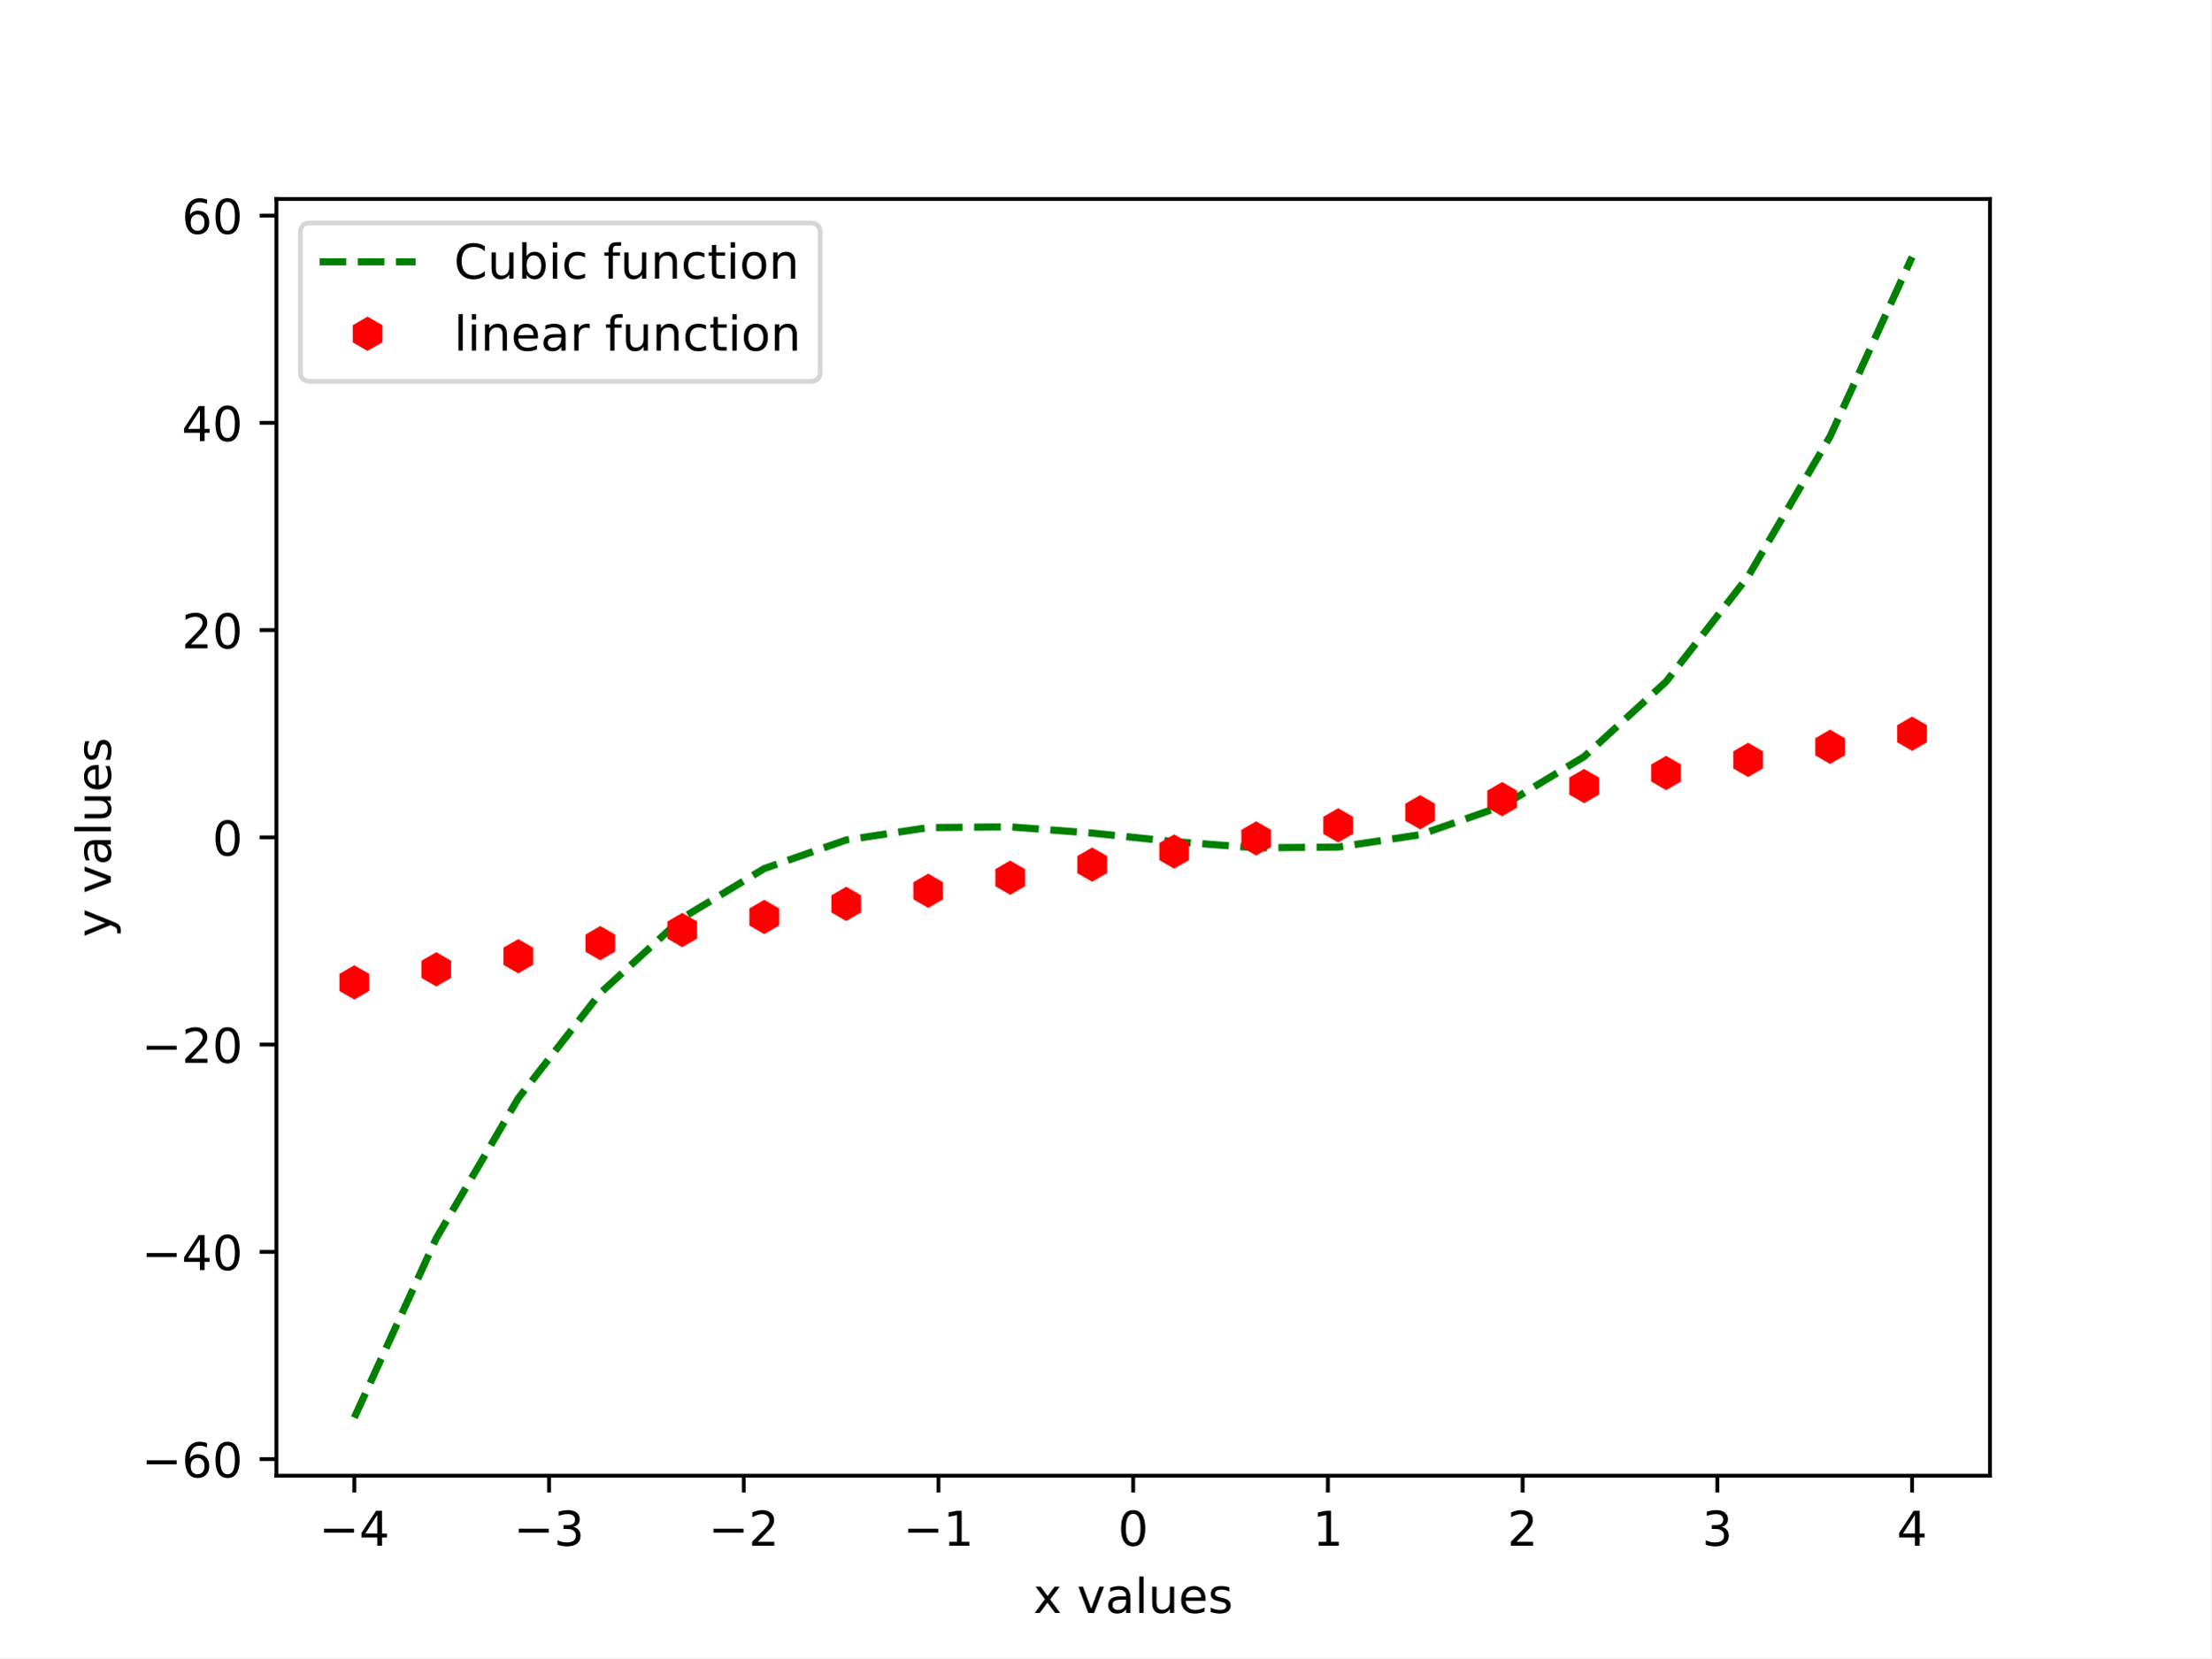
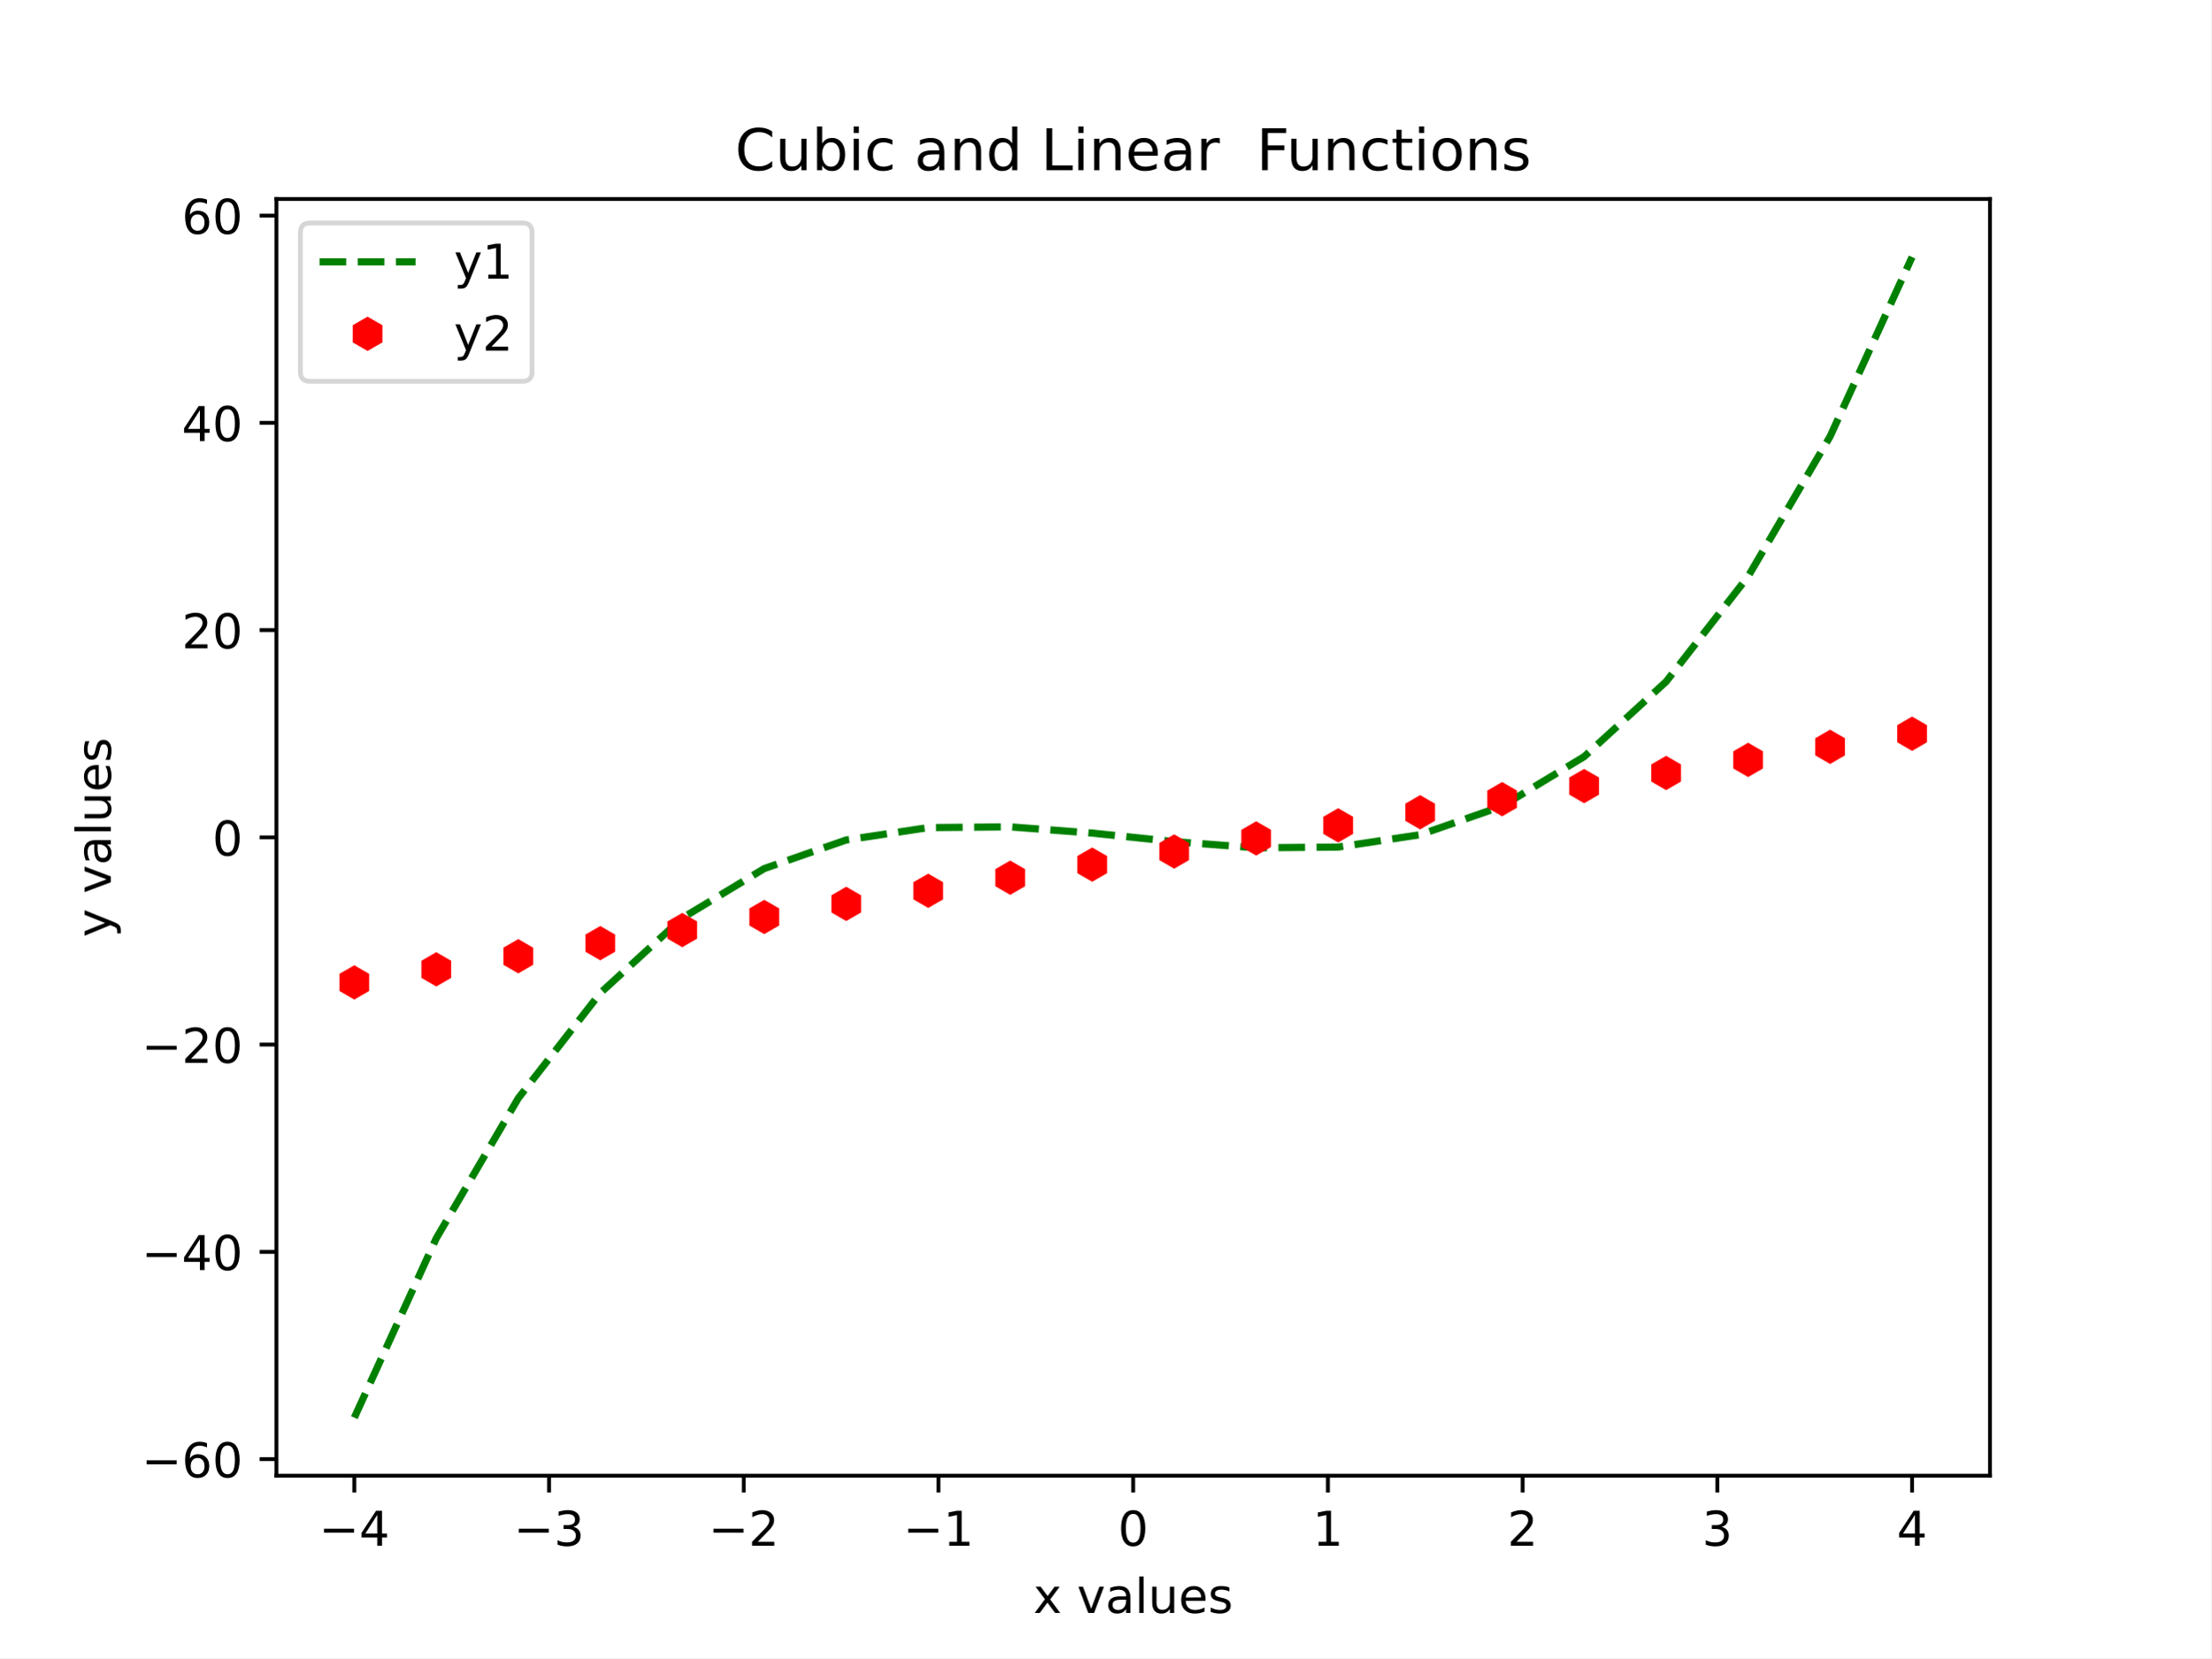
<svg xmlns="http://www.w3.org/2000/svg" xmlns:xlink="http://www.w3.org/1999/xlink" width="460.8pt" height="345.6pt" viewBox="0 0 460.8 345.6" version="1.1">
  <defs>
    <style type="text/css">*{stroke-linejoin: round; stroke-linecap: butt}</style>
  </defs>
  <g id="figure_1">
    <g id="patch_1">
      <path d="M 0 345.6  L 460.8 345.6  L 460.8 0  L 0 0  z " style="fill: #ffffff" />
    </g>
    <g id="axes_1">
      <g id="patch_2">
        <path d="M 57.6 307.584  L 414.72 307.584  L 414.72 41.472  L 57.6 41.472  z " style="fill: #ffffff" />
      </g>
      <g id="matplotlib.axis_1">
        <g id="xtick_1">
          <g id="line2d_1">
            <defs>
-               <path id="m05965ec9b8" d="M 0 0  L 0 3.5  " style="stroke: #000000; stroke-width: 0.8" />
+               <path id="mae7a1bd263" d="M 0 0  L 0 3.5  " style="stroke: #000000; stroke-width: 0.8" />
            </defs>
            <g>
-               <use xlink:href="#m05965ec9b8" x="73.833" y="307.584" style="stroke: #000000; stroke-width: 0.8" />
+               <use xlink:href="#mae7a1bd263" x="73.833" y="307.584" style="stroke: #000000; stroke-width: 0.8" />
            </g>
          </g>
          <g id="text_1">
            <g transform="translate(66.46163 322.1817) scale(0.1 -0.1)">
              <defs>
                <path id="DejaVuSans-c9c" d="M 678 2272  L 4684 2272  L 4684 1741  L 678 1741  L 678 2272  z " transform="scale(0.015625)" />
                <path id="DejaVuSans-17" d="M 2419 4116  L 825 1625  L 2419 1625  L 2419 4116  z M 2253 4666  L 3047 4666  L 3047 1625  L 3713 1625  L 3713 1100  L 3047 1100  L 3047 0  L 2419 0  L 2419 1100  L 313 1100  L 313 1709  L 2253 4666  z " transform="scale(0.015625)" />
              </defs>
              <use xlink:href="#DejaVuSans-c9c" />
              <use xlink:href="#DejaVuSans-17" transform="translate(83.79688 0)" />
            </g>
          </g>
        </g>
        <g id="xtick_2">
          <g id="line2d_2">
            <g>
-               <use xlink:href="#m05965ec9b8" x="114.415" y="307.584" style="stroke: #000000; stroke-width: 0.8" />
+               <use xlink:href="#mae7a1bd263" x="114.415" y="307.584" style="stroke: #000000; stroke-width: 0.8" />
            </g>
          </g>
          <g id="text_2">
            <g transform="translate(107.0435 322.1817) scale(0.1 -0.1)">
              <defs>
                <path id="DejaVuSans-16" d="M 2597 2516  Q 3050 2419 3304 2112  Q 3559 1806 3559 1356  Q 3559 666 3084 287  Q 2609 -91 1734 -91  Q 1441 -91 1130 -33  Q 819 25 488 141  L 488 750  Q 750 597 1062 519  Q 1375 441 1716 441  Q 2309 441 2620 675  Q 2931 909 2931 1356  Q 2931 1769 2642 2001  Q 2353 2234 1838 2234  L 1294 2234  L 1294 2753  L 1863 2753  Q 2328 2753 2575 2939  Q 2822 3125 2822 3475  Q 2822 3834 2567 4026  Q 2313 4219 1838 4219  Q 1578 4219 1281 4162  Q 984 4106 628 3988  L 628 4550  Q 988 4650 1302 4700  Q 1616 4750 1894 4750  Q 2613 4750 3031 4423  Q 3450 4097 3450 3541  Q 3450 3153 3228 2886  Q 3006 2619 2597 2516  z " transform="scale(0.015625)" />
              </defs>
              <use xlink:href="#DejaVuSans-c9c" />
              <use xlink:href="#DejaVuSans-16" transform="translate(83.79688 0)" />
            </g>
          </g>
        </g>
        <g id="xtick_3">
          <g id="line2d_3">
            <g>
-               <use xlink:href="#m05965ec9b8" x="154.996" y="307.584" style="stroke: #000000; stroke-width: 0.8" />
+               <use xlink:href="#mae7a1bd263" x="154.996" y="307.584" style="stroke: #000000; stroke-width: 0.8" />
            </g>
          </g>
          <g id="text_3">
            <g transform="translate(147.6253 322.1817) scale(0.1 -0.1)">
              <defs>
                <path id="DejaVuSans-15" d="M 1228 531  L 3431 531  L 3431 0  L 469 0  L 469 531  Q 828 903 1448 1529  Q 2069 2156 2228 2338  Q 2531 2678 2651 2914  Q 2772 3150 2772 3378  Q 2772 3750 2511 3984  Q 2250 4219 1831 4219  Q 1534 4219 1204 4116  Q 875 4013 500 3803  L 500 4441  Q 881 4594 1212 4672  Q 1544 4750 1819 4750  Q 2544 4750 2975 4387  Q 3406 4025 3406 3419  Q 3406 3131 3298 2873  Q 3191 2616 2906 2266  Q 2828 2175 2409 1742  Q 1991 1309 1228 531  z " transform="scale(0.015625)" />
              </defs>
              <use xlink:href="#DejaVuSans-c9c" />
              <use xlink:href="#DejaVuSans-15" transform="translate(83.79688 0)" />
            </g>
          </g>
        </g>
        <g id="xtick_4">
          <g id="line2d_4">
            <g>
-               <use xlink:href="#m05965ec9b8" x="195.578" y="307.584" style="stroke: #000000; stroke-width: 0.8" />
+               <use xlink:href="#mae7a1bd263" x="195.578" y="307.584" style="stroke: #000000; stroke-width: 0.8" />
            </g>
          </g>
          <g id="text_4">
            <g transform="translate(188.2071 322.1817) scale(0.1 -0.1)">
              <defs>
                <path id="DejaVuSans-14" d="M 794 531  L 1825 531  L 1825 4091  L 703 3866  L 703 4441  L 1819 4666  L 2450 4666  L 2450 531  L 3481 531  L 3481 0  L 794 0  L 794 531  z " transform="scale(0.015625)" />
              </defs>
              <use xlink:href="#DejaVuSans-c9c" />
              <use xlink:href="#DejaVuSans-14" transform="translate(83.79688 0)" />
            </g>
          </g>
        </g>
        <g id="xtick_5">
          <g id="line2d_5">
            <g>
-               <use xlink:href="#m05965ec9b8" x="236.16" y="307.584" style="stroke: #000000; stroke-width: 0.8" />
+               <use xlink:href="#mae7a1bd263" x="236.16" y="307.584" style="stroke: #000000; stroke-width: 0.8" />
            </g>
          </g>
          <g id="text_5">
            <g transform="translate(232.9787 322.1817) scale(0.1 -0.1)">
              <defs>
                <path id="DejaVuSans-13" d="M 2034 4250  Q 1547 4250 1301 3770  Q 1056 3291 1056 2328  Q 1056 1369 1301 889  Q 1547 409 2034 409  Q 2525 409 2770 889  Q 3016 1369 3016 2328  Q 3016 3291 2770 3770  Q 2525 4250 2034 4250  z M 2034 4750  Q 2819 4750 3233 4129  Q 3647 3509 3647 2328  Q 3647 1150 3233 529  Q 2819 -91 2034 -91  Q 1250 -91 836 529  Q 422 1150 422 2328  Q 422 3509 836 4129  Q 1250 4750 2034 4750  z " transform="scale(0.015625)" />
              </defs>
              <use xlink:href="#DejaVuSans-13" />
            </g>
          </g>
        </g>
        <g id="xtick_6">
          <g id="line2d_6">
            <g>
-               <use xlink:href="#m05965ec9b8" x="276.742" y="307.584" style="stroke: #000000; stroke-width: 0.8" />
+               <use xlink:href="#mae7a1bd263" x="276.742" y="307.584" style="stroke: #000000; stroke-width: 0.8" />
            </g>
          </g>
          <g id="text_6">
            <g transform="translate(273.5606 322.1817) scale(0.1 -0.1)">
              <use xlink:href="#DejaVuSans-14" />
            </g>
          </g>
        </g>
        <g id="xtick_7">
          <g id="line2d_7">
            <g>
-               <use xlink:href="#m05965ec9b8" x="317.324" y="307.584" style="stroke: #000000; stroke-width: 0.8" />
+               <use xlink:href="#mae7a1bd263" x="317.324" y="307.584" style="stroke: #000000; stroke-width: 0.8" />
            </g>
          </g>
          <g id="text_7">
            <g transform="translate(314.1424 322.1817) scale(0.1 -0.1)">
              <use xlink:href="#DejaVuSans-15" />
            </g>
          </g>
        </g>
        <g id="xtick_8">
          <g id="line2d_8">
            <g>
-               <use xlink:href="#m05965ec9b8" x="357.905" y="307.584" style="stroke: #000000; stroke-width: 0.8" />
+               <use xlink:href="#mae7a1bd263" x="357.905" y="307.584" style="stroke: #000000; stroke-width: 0.8" />
            </g>
          </g>
          <g id="text_8">
            <g transform="translate(354.7242 322.1817) scale(0.1 -0.1)">
              <use xlink:href="#DejaVuSans-16" />
            </g>
          </g>
        </g>
        <g id="xtick_9">
          <g id="line2d_9">
            <g>
-               <use xlink:href="#m05965ec9b8" x="398.487" y="307.584" style="stroke: #000000; stroke-width: 0.8" />
+               <use xlink:href="#mae7a1bd263" x="398.487" y="307.584" style="stroke: #000000; stroke-width: 0.8" />
            </g>
          </g>
          <g id="text_9">
            <g transform="translate(395.306 322.1817) scale(0.1 -0.1)">
              <use xlink:href="#DejaVuSans-17" />
            </g>
          </g>
        </g>
        <g id="text_10">
          <g transform="translate(215.3491 336.1824) scale(0.1 -0.1)">
            <defs>
              <path id="DejaVuSans-5b" d="M 3513 3500  L 2247 1797  L 3578 0  L 2900 0  L 1881 1375  L 863 0  L 184 0  L 1544 1831  L 300 3500  L 978 3500  L 1906 2253  L 2834 3500  L 3513 3500  z " transform="scale(0.015625)" />
              <path id="DejaVuSans-3" transform="scale(0.015625)" />
              <path id="DejaVuSans-59" d="M 191 3500  L 800 3500  L 1894 563  L 2988 3500  L 3597 3500  L 2284 0  L 1503 0  L 191 3500  z " transform="scale(0.015625)" />
              <path id="DejaVuSans-44" d="M 2194 1759  Q 1497 1759 1228 1600  Q 959 1441 959 1056  Q 959 750 1161 570  Q 1363 391 1709 391  Q 2188 391 2477 730  Q 2766 1069 2766 1631  L 2766 1759  L 2194 1759  z M 3341 1997  L 3341 0  L 2766 0  L 2766 531  Q 2569 213 2275 61  Q 1981 -91 1556 -91  Q 1019 -91 701 211  Q 384 513 384 1019  Q 384 1609 779 1909  Q 1175 2209 1959 2209  L 2766 2209  L 2766 2266  Q 2766 2663 2505 2880  Q 2244 3097 1772 3097  Q 1472 3097 1187 3025  Q 903 2953 641 2809  L 641 3341  Q 956 3463 1253 3523  Q 1550 3584 1831 3584  Q 2591 3584 2966 3190  Q 3341 2797 3341 1997  z " transform="scale(0.015625)" />
              <path id="DejaVuSans-4f" d="M 603 4863  L 1178 4863  L 1178 0  L 603 0  L 603 4863  z " transform="scale(0.015625)" />
              <path id="DejaVuSans-58" d="M 544 1381  L 544 3500  L 1119 3500  L 1119 1403  Q 1119 906 1312 657  Q 1506 409 1894 409  Q 2359 409 2629 706  Q 2900 1003 2900 1516  L 2900 3500  L 3475 3500  L 3475 0  L 2900 0  L 2900 538  Q 2691 219 2414 64  Q 2138 -91 1772 -91  Q 1169 -91 856 284  Q 544 659 544 1381  z M 1991 3584  L 1991 3584  z " transform="scale(0.015625)" />
              <path id="DejaVuSans-48" d="M 3597 1894  L 3597 1613  L 953 1613  Q 991 1019 1311 708  Q 1631 397 2203 397  Q 2534 397 2845 478  Q 3156 559 3463 722  L 3463 178  Q 3153 47 2828 -22  Q 2503 -91 2169 -91  Q 1331 -91 842 396  Q 353 884 353 1716  Q 353 2575 817 3079  Q 1281 3584 2069 3584  Q 2775 3584 3186 3129  Q 3597 2675 3597 1894  z M 3022 2063  Q 3016 2534 2758 2815  Q 2500 3097 2075 3097  Q 1594 3097 1305 2825  Q 1016 2553 972 2059  L 3022 2063  z " transform="scale(0.015625)" />
              <path id="DejaVuSans-56" d="M 2834 3397  L 2834 2853  Q 2591 2978 2328 3040  Q 2066 3103 1784 3103  Q 1356 3103 1142 2972  Q 928 2841 928 2578  Q 928 2378 1081 2264  Q 1234 2150 1697 2047  L 1894 2003  Q 2506 1872 2764 1633  Q 3022 1394 3022 966  Q 3022 478 2636 193  Q 2250 -91 1575 -91  Q 1294 -91 989 -36  Q 684 19 347 128  L 347 722  Q 666 556 975 473  Q 1284 391 1588 391  Q 1994 391 2212 530  Q 2431 669 2431 922  Q 2431 1156 2273 1281  Q 2116 1406 1581 1522  L 1381 1569  Q 847 1681 609 1914  Q 372 2147 372 2553  Q 372 3047 722 3315  Q 1072 3584 1716 3584  Q 2034 3584 2315 3537  Q 2597 3491 2834 3397  z " transform="scale(0.015625)" />
            </defs>
            <use xlink:href="#DejaVuSans-5b" />
            <use xlink:href="#DejaVuSans-3" transform="translate(59.1875 0)" />
            <use xlink:href="#DejaVuSans-59" transform="translate(90.96875 0)" />
            <use xlink:href="#DejaVuSans-44" transform="translate(150.1562 0)" />
            <use xlink:href="#DejaVuSans-4f" transform="translate(211.4375 0)" />
            <use xlink:href="#DejaVuSans-58" transform="translate(239.2188 0)" />
            <use xlink:href="#DejaVuSans-48" transform="translate(302.5938 0)" />
            <use xlink:href="#DejaVuSans-56" transform="translate(364.125 0)" />
          </g>
        </g>
      </g>
      <g id="matplotlib.axis_2">
        <g id="ytick_1">
          <g id="line2d_10">
            <defs>
-               <path id="m6b0c1c9046" d="M 0 0  L -3.5 0  " style="stroke: #000000; stroke-width: 0.8" />
+               <path id="m5581ea7273" d="M 0 0  L -3.5 0  " style="stroke: #000000; stroke-width: 0.8" />
            </defs>
            <g>
-               <use xlink:href="#m6b0c1c9046" x="57.6" y="304.128" style="stroke: #000000; stroke-width: 0.8" />
+               <use xlink:href="#m5581ea7273" x="57.6" y="304.128" style="stroke: #000000; stroke-width: 0.8" />
            </g>
          </g>
          <g id="text_11">
            <g transform="translate(29.49531 307.9268) scale(0.1 -0.1)">
              <defs>
                <path id="DejaVuSans-19" d="M 2113 2584  Q 1688 2584 1439 2293  Q 1191 2003 1191 1497  Q 1191 994 1439 701  Q 1688 409 2113 409  Q 2538 409 2786 701  Q 3034 994 3034 1497  Q 3034 2003 2786 2293  Q 2538 2584 2113 2584  z M 3366 4563  L 3366 3988  Q 3128 4100 2886 4159  Q 2644 4219 2406 4219  Q 1781 4219 1451 3797  Q 1122 3375 1075 2522  Q 1259 2794 1537 2939  Q 1816 3084 2150 3084  Q 2853 3084 3261 2657  Q 3669 2231 3669 1497  Q 3669 778 3244 343  Q 2819 -91 2113 -91  Q 1303 -91 875 529  Q 447 1150 447 2328  Q 447 3434 972 4092  Q 1497 4750 2381 4750  Q 2619 4750 2861 4703  Q 3103 4656 3366 4563  z " transform="scale(0.015625)" />
              </defs>
              <use xlink:href="#DejaVuSans-c9c" />
              <use xlink:href="#DejaVuSans-19" transform="translate(83.79688 0)" />
              <use xlink:href="#DejaVuSans-13" transform="translate(147.4219 0)" />
            </g>
          </g>
        </g>
        <g id="ytick_2">
          <g id="line2d_11">
            <g>
-               <use xlink:href="#m6b0c1c9046" x="57.6" y="260.928" style="stroke: #000000; stroke-width: 0.8" />
+               <use xlink:href="#m5581ea7273" x="57.6" y="260.928" style="stroke: #000000; stroke-width: 0.8" />
            </g>
          </g>
          <g id="text_12">
            <g transform="translate(29.49531 264.7268) scale(0.1 -0.1)">
              <use xlink:href="#DejaVuSans-c9c" />
              <use xlink:href="#DejaVuSans-17" transform="translate(83.79688 0)" />
              <use xlink:href="#DejaVuSans-13" transform="translate(147.4219 0)" />
            </g>
          </g>
        </g>
        <g id="ytick_3">
          <g id="line2d_12">
            <g>
-               <use xlink:href="#m6b0c1c9046" x="57.6" y="217.728" style="stroke: #000000; stroke-width: 0.8" />
+               <use xlink:href="#m5581ea7273" x="57.6" y="217.728" style="stroke: #000000; stroke-width: 0.8" />
            </g>
          </g>
          <g id="text_13">
            <g transform="translate(29.49531 221.5268) scale(0.1 -0.1)">
              <use xlink:href="#DejaVuSans-c9c" />
              <use xlink:href="#DejaVuSans-15" transform="translate(83.79688 0)" />
              <use xlink:href="#DejaVuSans-13" transform="translate(147.4219 0)" />
            </g>
          </g>
        </g>
        <g id="ytick_4">
          <g id="line2d_13">
            <g>
-               <use xlink:href="#m6b0c1c9046" x="57.6" y="174.528" style="stroke: #000000; stroke-width: 0.8" />
+               <use xlink:href="#m5581ea7273" x="57.6" y="174.528" style="stroke: #000000; stroke-width: 0.8" />
            </g>
          </g>
          <g id="text_14">
            <g transform="translate(44.2375 178.3268) scale(0.1 -0.1)">
              <use xlink:href="#DejaVuSans-13" />
            </g>
          </g>
        </g>
        <g id="ytick_5">
          <g id="line2d_14">
            <g>
-               <use xlink:href="#m6b0c1c9046" x="57.6" y="131.328" style="stroke: #000000; stroke-width: 0.8" />
+               <use xlink:href="#m5581ea7273" x="57.6" y="131.328" style="stroke: #000000; stroke-width: 0.8" />
            </g>
          </g>
          <g id="text_15">
            <g transform="translate(37.875 135.1268) scale(0.1 -0.1)">
              <use xlink:href="#DejaVuSans-15" />
              <use xlink:href="#DejaVuSans-13" transform="translate(63.625 0)" />
            </g>
          </g>
        </g>
        <g id="ytick_6">
          <g id="line2d_15">
            <g>
-               <use xlink:href="#m6b0c1c9046" x="57.6" y="88.128" style="stroke: #000000; stroke-width: 0.8" />
+               <use xlink:href="#m5581ea7273" x="57.6" y="88.128" style="stroke: #000000; stroke-width: 0.8" />
            </g>
          </g>
          <g id="text_16">
            <g transform="translate(37.875 91.92683) scale(0.1 -0.1)">
              <use xlink:href="#DejaVuSans-17" />
              <use xlink:href="#DejaVuSans-13" transform="translate(63.625 0)" />
            </g>
          </g>
        </g>
        <g id="ytick_7">
          <g id="line2d_16">
            <g>
-               <use xlink:href="#m6b0c1c9046" x="57.6" y="44.928" style="stroke: #000000; stroke-width: 0.8" />
+               <use xlink:href="#m5581ea7273" x="57.6" y="44.928" style="stroke: #000000; stroke-width: 0.8" />
            </g>
          </g>
          <g id="text_17">
            <g transform="translate(37.875 48.72683) scale(0.1 -0.1)">
              <use xlink:href="#DejaVuSans-19" />
              <use xlink:href="#DejaVuSans-13" transform="translate(63.625 0)" />
            </g>
          </g>
        </g>
        <g id="text_18">
          <g transform="translate(23.09297 195.3389) rotate(-90) scale(0.1 -0.1)">
            <defs>
              <path id="DejaVuSans-5c" d="M 2059 -325  Q 1816 -950 1584 -1140  Q 1353 -1331 966 -1331  L 506 -1331  L 506 -850  L 844 -850  Q 1081 -850 1212 -737  Q 1344 -625 1503 -206  L 1606 56  L 191 3500  L 800 3500  L 1894 763  L 2988 3500  L 3597 3500  L 2059 -325  z " transform="scale(0.015625)" />
            </defs>
            <use xlink:href="#DejaVuSans-5c" />
            <use xlink:href="#DejaVuSans-3" transform="translate(59.1875 0)" />
            <use xlink:href="#DejaVuSans-59" transform="translate(90.96875 0)" />
            <use xlink:href="#DejaVuSans-44" transform="translate(150.1562 0)" />
            <use xlink:href="#DejaVuSans-4f" transform="translate(211.4375 0)" />
            <use xlink:href="#DejaVuSans-58" transform="translate(239.2188 0)" />
            <use xlink:href="#DejaVuSans-48" transform="translate(302.5938 0)" />
            <use xlink:href="#DejaVuSans-56" transform="translate(364.125 0)" />
          </g>
        </g>
      </g>
      <g id="line2d_17">
-         <path d="M 73.833 295.488  L 90.92 258.086  L 108.007 228.907  L 125.094 206.984  L 142.181 191.349  L 159.268 181.035  L 176.355 175.075  L 193.442 172.5  L 210.529 172.344  L 227.616 173.639  L 244.704 175.417  L 261.791 176.712  L 278.878 176.556  L 295.965 173.981  L 313.052 168.021  L 330.139 157.707  L 347.226 142.072  L 364.313 120.149  L 381.4 90.97  L 398.487 53.568  " clip-path="url(#pdad086645e)" style="fill: none; stroke-dasharray: 5.55,2.4; stroke-dashoffset: 0; stroke: #008000; stroke-width: 1.5" />
+         <path d="M 73.833 295.488  L 90.92 258.086  L 108.007 228.907  L 125.094 206.984  L 142.181 191.349  L 159.268 181.035  L 176.355 175.075  L 193.442 172.5  L 210.529 172.344  L 227.616 173.639  L 244.704 175.417  L 261.791 176.712  L 278.878 176.556  L 295.965 173.981  L 313.052 168.021  L 330.139 157.707  L 347.226 142.072  L 364.313 120.149  L 381.4 90.97  L 398.487 53.568  " clip-path="url(#pb8e67e26c4)" style="fill: none; stroke-dasharray: 5.55,2.4; stroke-dashoffset: 0; stroke: #008000; stroke-width: 1.5" />
      </g>
      <g id="line2d_18">
        <defs>
-           <path id="m5c7fc749d4" d="M 0 -3  L -2.598 -1.5  L -2.598 1.5  L -0 3  L 2.598 1.5  L 2.598 -1.5  z " style="stroke: #ff0000; stroke-linejoin: miter" />
+           <path id="md97a03a966" d="M 0 -3  L -2.598 -1.5  L -2.598 1.5  L -0 3  L 2.598 1.5  L 2.598 -1.5  z " style="stroke: #ff0000; stroke-linejoin: miter" />
        </defs>
-         <g clip-path="url(#pdad086645e)">
-           <use xlink:href="#m5c7fc749d4" x="73.833" y="204.768" style="fill: #ff0000; stroke: #ff0000; stroke-linejoin: miter" />
-           <use xlink:href="#m5c7fc749d4" x="90.92" y="202.04" style="fill: #ff0000; stroke: #ff0000; stroke-linejoin: miter" />
-           <use xlink:href="#m5c7fc749d4" x="108.007" y="199.311" style="fill: #ff0000; stroke: #ff0000; stroke-linejoin: miter" />
-           <use xlink:href="#m5c7fc749d4" x="125.094" y="196.583" style="fill: #ff0000; stroke: #ff0000; stroke-linejoin: miter" />
-           <use xlink:href="#m5c7fc749d4" x="142.181" y="193.854" style="fill: #ff0000; stroke: #ff0000; stroke-linejoin: miter" />
-           <use xlink:href="#m5c7fc749d4" x="159.268" y="191.126" style="fill: #ff0000; stroke: #ff0000; stroke-linejoin: miter" />
-           <use xlink:href="#m5c7fc749d4" x="176.355" y="188.397" style="fill: #ff0000; stroke: #ff0000; stroke-linejoin: miter" />
-           <use xlink:href="#m5c7fc749d4" x="193.442" y="185.669" style="fill: #ff0000; stroke: #ff0000; stroke-linejoin: miter" />
-           <use xlink:href="#m5c7fc749d4" x="210.529" y="182.941" style="fill: #ff0000; stroke: #ff0000; stroke-linejoin: miter" />
-           <use xlink:href="#m5c7fc749d4" x="227.616" y="180.212" style="fill: #ff0000; stroke: #ff0000; stroke-linejoin: miter" />
-           <use xlink:href="#m5c7fc749d4" x="244.704" y="177.484" style="fill: #ff0000; stroke: #ff0000; stroke-linejoin: miter" />
-           <use xlink:href="#m5c7fc749d4" x="261.791" y="174.755" style="fill: #ff0000; stroke: #ff0000; stroke-linejoin: miter" />
-           <use xlink:href="#m5c7fc749d4" x="278.878" y="172.027" style="fill: #ff0000; stroke: #ff0000; stroke-linejoin: miter" />
-           <use xlink:href="#m5c7fc749d4" x="295.965" y="169.299" style="fill: #ff0000; stroke: #ff0000; stroke-linejoin: miter" />
-           <use xlink:href="#m5c7fc749d4" x="313.052" y="166.57" style="fill: #ff0000; stroke: #ff0000; stroke-linejoin: miter" />
-           <use xlink:href="#m5c7fc749d4" x="330.139" y="163.842" style="fill: #ff0000; stroke: #ff0000; stroke-linejoin: miter" />
-           <use xlink:href="#m5c7fc749d4" x="347.226" y="161.113" style="fill: #ff0000; stroke: #ff0000; stroke-linejoin: miter" />
-           <use xlink:href="#m5c7fc749d4" x="364.313" y="158.385" style="fill: #ff0000; stroke: #ff0000; stroke-linejoin: miter" />
-           <use xlink:href="#m5c7fc749d4" x="381.4" y="155.656" style="fill: #ff0000; stroke: #ff0000; stroke-linejoin: miter" />
-           <use xlink:href="#m5c7fc749d4" x="398.487" y="152.928" style="fill: #ff0000; stroke: #ff0000; stroke-linejoin: miter" />
+         <g clip-path="url(#pb8e67e26c4)">
+           <use xlink:href="#md97a03a966" x="73.833" y="204.768" style="fill: #ff0000; stroke: #ff0000; stroke-linejoin: miter" />
+           <use xlink:href="#md97a03a966" x="90.92" y="202.04" style="fill: #ff0000; stroke: #ff0000; stroke-linejoin: miter" />
+           <use xlink:href="#md97a03a966" x="108.007" y="199.311" style="fill: #ff0000; stroke: #ff0000; stroke-linejoin: miter" />
+           <use xlink:href="#md97a03a966" x="125.094" y="196.583" style="fill: #ff0000; stroke: #ff0000; stroke-linejoin: miter" />
+           <use xlink:href="#md97a03a966" x="142.181" y="193.854" style="fill: #ff0000; stroke: #ff0000; stroke-linejoin: miter" />
+           <use xlink:href="#md97a03a966" x="159.268" y="191.126" style="fill: #ff0000; stroke: #ff0000; stroke-linejoin: miter" />
+           <use xlink:href="#md97a03a966" x="176.355" y="188.397" style="fill: #ff0000; stroke: #ff0000; stroke-linejoin: miter" />
+           <use xlink:href="#md97a03a966" x="193.442" y="185.669" style="fill: #ff0000; stroke: #ff0000; stroke-linejoin: miter" />
+           <use xlink:href="#md97a03a966" x="210.529" y="182.941" style="fill: #ff0000; stroke: #ff0000; stroke-linejoin: miter" />
+           <use xlink:href="#md97a03a966" x="227.616" y="180.212" style="fill: #ff0000; stroke: #ff0000; stroke-linejoin: miter" />
+           <use xlink:href="#md97a03a966" x="244.704" y="177.484" style="fill: #ff0000; stroke: #ff0000; stroke-linejoin: miter" />
+           <use xlink:href="#md97a03a966" x="261.791" y="174.755" style="fill: #ff0000; stroke: #ff0000; stroke-linejoin: miter" />
+           <use xlink:href="#md97a03a966" x="278.878" y="172.027" style="fill: #ff0000; stroke: #ff0000; stroke-linejoin: miter" />
+           <use xlink:href="#md97a03a966" x="295.965" y="169.299" style="fill: #ff0000; stroke: #ff0000; stroke-linejoin: miter" />
+           <use xlink:href="#md97a03a966" x="313.052" y="166.57" style="fill: #ff0000; stroke: #ff0000; stroke-linejoin: miter" />
+           <use xlink:href="#md97a03a966" x="330.139" y="163.842" style="fill: #ff0000; stroke: #ff0000; stroke-linejoin: miter" />
+           <use xlink:href="#md97a03a966" x="347.226" y="161.113" style="fill: #ff0000; stroke: #ff0000; stroke-linejoin: miter" />
+           <use xlink:href="#md97a03a966" x="364.313" y="158.385" style="fill: #ff0000; stroke: #ff0000; stroke-linejoin: miter" />
+           <use xlink:href="#md97a03a966" x="381.4" y="155.656" style="fill: #ff0000; stroke: #ff0000; stroke-linejoin: miter" />
+           <use xlink:href="#md97a03a966" x="398.487" y="152.928" style="fill: #ff0000; stroke: #ff0000; stroke-linejoin: miter" />
        </g>
      </g>
      <g id="patch_3">
        <path d="M 57.6 307.584  L 57.6 41.472  " style="fill: none; stroke: #000000; stroke-width: 0.8; stroke-linejoin: miter; stroke-linecap: square" />
      </g>
      <g id="patch_4">
        <path d="M 414.72 307.584  L 414.72 41.472  " style="fill: none; stroke: #000000; stroke-width: 0.8; stroke-linejoin: miter; stroke-linecap: square" />
      </g>
      <g id="patch_5">
        <path d="M 57.6 307.584  L 414.72 307.584  " style="fill: none; stroke: #000000; stroke-width: 0.8; stroke-linejoin: miter; stroke-linecap: square" />
      </g>
      <g id="patch_6">
        <path d="M 57.6 41.472  L 414.72 41.472  " style="fill: none; stroke: #000000; stroke-width: 0.8; stroke-linejoin: miter; stroke-linecap: square" />
      </g>
+       <g id="text_19">
+         <g transform="translate(153.1838 35.472) scale(0.12 -0.12)">
+           <defs>
+             <path id="DejaVuSans-26" d="M 4122 4306  L 4122 3641  Q 3803 3938 3442 4084  Q 3081 4231 2675 4231  Q 1875 4231 1450 3742  Q 1025 3253 1025 2328  Q 1025 1406 1450 917  Q 1875 428 2675 428  Q 3081 428 3442 575  Q 3803 722 4122 1019  L 4122 359  Q 3791 134 3420 21  Q 3050 -91 2638 -91  Q 1578 -91 968 557  Q 359 1206 359 2328  Q 359 3453 968 4101  Q 1578 4750 2638 4750  Q 3056 4750 3426 4639  Q 3797 4528 4122 4306  z " transform="scale(0.015625)" />
+             <path id="DejaVuSans-45" d="M 3116 1747  Q 3116 2381 2855 2742  Q 2594 3103 2138 3103  Q 1681 3103 1420 2742  Q 1159 2381 1159 1747  Q 1159 1113 1420 752  Q 1681 391 2138 391  Q 2594 391 2855 752  Q 3116 1113 3116 1747  z M 1159 2969  Q 1341 3281 1617 3432  Q 1894 3584 2278 3584  Q 2916 3584 3314 3078  Q 3713 2572 3713 1747  Q 3713 922 3314 415  Q 2916 -91 2278 -91  Q 1894 -91 1617 61  Q 1341 213 1159 525  L 1159 0  L 581 0  L 581 4863  L 1159 4863  L 1159 2969  z " transform="scale(0.015625)" />
+             <path id="DejaVuSans-4c" d="M 603 3500  L 1178 3500  L 1178 0  L 603 0  L 603 3500  z M 603 4863  L 1178 4863  L 1178 4134  L 603 4134  L 603 4863  z " transform="scale(0.015625)" />
+             <path id="DejaVuSans-46" d="M 3122 3366  L 3122 2828  Q 2878 2963 2633 3030  Q 2388 3097 2138 3097  Q 1578 3097 1268 2742  Q 959 2388 959 1747  Q 959 1106 1268 751  Q 1578 397 2138 397  Q 2388 397 2633 464  Q 2878 531 3122 666  L 3122 134  Q 2881 22 2623 -34  Q 2366 -91 2075 -91  Q 1284 -91 818 406  Q 353 903 353 1747  Q 353 2603 823 3093  Q 1294 3584 2113 3584  Q 2378 3584 2631 3529  Q 2884 3475 3122 3366  z " transform="scale(0.015625)" />
+             <path id="DejaVuSans-51" d="M 3513 2113  L 3513 0  L 2938 0  L 2938 2094  Q 2938 2591 2744 2837  Q 2550 3084 2163 3084  Q 1697 3084 1428 2787  Q 1159 2491 1159 1978  L 1159 0  L 581 0  L 581 3500  L 1159 3500  L 1159 2956  Q 1366 3272 1645 3428  Q 1925 3584 2291 3584  Q 2894 3584 3203 3211  Q 3513 2838 3513 2113  z " transform="scale(0.015625)" />
+             <path id="DejaVuSans-47" d="M 2906 2969  L 2906 4863  L 3481 4863  L 3481 0  L 2906 0  L 2906 525  Q 2725 213 2448 61  Q 2172 -91 1784 -91  Q 1150 -91 751 415  Q 353 922 353 1747  Q 353 2572 751 3078  Q 1150 3584 1784 3584  Q 2172 3584 2448 3432  Q 2725 3281 2906 2969  z M 947 1747  Q 947 1113 1208 752  Q 1469 391 1925 391  Q 2381 391 2643 752  Q 2906 1113 2906 1747  Q 2906 2381 2643 2742  Q 2381 3103 1925 3103  Q 1469 3103 1208 2742  Q 947 2381 947 1747  z " transform="scale(0.015625)" />
+             <path id="DejaVuSans-2f" d="M 628 4666  L 1259 4666  L 1259 531  L 3531 531  L 3531 0  L 628 0  L 628 4666  z " transform="scale(0.015625)" />
+             <path id="DejaVuSans-55" d="M 2631 2963  Q 2534 3019 2420 3045  Q 2306 3072 2169 3072  Q 1681 3072 1420 2755  Q 1159 2438 1159 1844  L 1159 0  L 581 0  L 581 3500  L 1159 3500  L 1159 2956  Q 1341 3275 1631 3429  Q 1922 3584 2338 3584  Q 2397 3584 2469 3576  Q 2541 3569 2628 3553  L 2631 2963  z " transform="scale(0.015625)" />
+             <path id="DejaVuSans-29" d="M 628 4666  L 3309 4666  L 3309 4134  L 1259 4134  L 1259 2759  L 3109 2759  L 3109 2228  L 1259 2228  L 1259 0  L 628 0  L 628 4666  z " transform="scale(0.015625)" />
+             <path id="DejaVuSans-57" d="M 1172 4494  L 1172 3500  L 2356 3500  L 2356 3053  L 1172 3053  L 1172 1153  Q 1172 725 1289 603  Q 1406 481 1766 481  L 2356 481  L 2356 0  L 1766 0  Q 1100 0 847 248  Q 594 497 594 1153  L 594 3053  L 172 3053  L 172 3500  L 594 3500  L 594 4494  L 1172 4494  z " transform="scale(0.015625)" />
+             <path id="DejaVuSans-52" d="M 1959 3097  Q 1497 3097 1228 2736  Q 959 2375 959 1747  Q 959 1119 1226 758  Q 1494 397 1959 397  Q 2419 397 2687 759  Q 2956 1122 2956 1747  Q 2956 2369 2687 2733  Q 2419 3097 1959 3097  z M 1959 3584  Q 2709 3584 3137 3096  Q 3566 2609 3566 1747  Q 3566 888 3137 398  Q 2709 -91 1959 -91  Q 1206 -91 779 398  Q 353 888 353 1747  Q 353 2609 779 3096  Q 1206 3584 1959 3584  z " transform="scale(0.015625)" />
+           </defs>
+           <use xlink:href="#DejaVuSans-26" />
+           <use xlink:href="#DejaVuSans-58" transform="translate(69.82812 0)" />
+           <use xlink:href="#DejaVuSans-45" transform="translate(133.2031 0)" />
+           <use xlink:href="#DejaVuSans-4c" transform="translate(196.6875 0)" />
+           <use xlink:href="#DejaVuSans-46" transform="translate(224.4688 0)" />
+           <use xlink:href="#DejaVuSans-3" transform="translate(279.4531 0)" />
+           <use xlink:href="#DejaVuSans-44" transform="translate(311.2344 0)" />
+           <use xlink:href="#DejaVuSans-51" transform="translate(372.5156 0)" />
+           <use xlink:href="#DejaVuSans-47" transform="translate(435.8906 0)" />
+           <use xlink:href="#DejaVuSans-3" transform="translate(499.375 0)" />
+           <use xlink:href="#DejaVuSans-2f" transform="translate(531.1562 0)" />
+           <use xlink:href="#DejaVuSans-4c" transform="translate(586.875 0)" />
+           <use xlink:href="#DejaVuSans-51" transform="translate(614.6562 0)" />
+           <use xlink:href="#DejaVuSans-48" transform="translate(678.0312 0)" />
+           <use xlink:href="#DejaVuSans-44" transform="translate(739.5625 0)" />
+           <use xlink:href="#DejaVuSans-55" transform="translate(800.8438 0)" />
+           <use xlink:href="#DejaVuSans-3" transform="translate(841.9531 0)" />
+           <use xlink:href="#DejaVuSans-3" transform="translate(873.7344 0)" />
+           <use xlink:href="#DejaVuSans-29" transform="translate(905.5156 0)" />
+           <use xlink:href="#DejaVuSans-58" transform="translate(957.5625 0)" />
+           <use xlink:href="#DejaVuSans-51" transform="translate(1020.938 0)" />
+           <use xlink:href="#DejaVuSans-46" transform="translate(1084.312 0)" />
+           <use xlink:href="#DejaVuSans-57" transform="translate(1139.297 0)" />
+           <use xlink:href="#DejaVuSans-4c" transform="translate(1178.5 0)" />
+           <use xlink:href="#DejaVuSans-52" transform="translate(1206.281 0)" />
+           <use xlink:href="#DejaVuSans-51" transform="translate(1267.469 0)" />
+           <use xlink:href="#DejaVuSans-56" transform="translate(1330.844 0)" />
+         </g>
+       </g>
      <g id="legend_1">
        <g id="patch_7">
-           <path d="M 64.6 79.474  L 168.912 79.474  Q 170.912 79.474 170.912 77.474  L 170.912 48.472  Q 170.912 46.472 168.912 46.472  L 64.6 46.472  Q 62.6 46.472 62.6 48.472  L 62.6 77.474  Q 62.6 79.474 64.6 79.474  z " style="fill: #ffffff; opacity: 0.8; stroke: #cccccc; stroke-linejoin: miter" />
+           <path d="M 64.6 79.474  L 108.881 79.474  Q 110.881 79.474 110.881 77.474  L 110.881 48.472  Q 110.881 46.472 108.881 46.472  L 64.6 46.472  Q 62.6 46.472 62.6 48.472  L 62.6 77.474  Q 62.6 79.474 64.6 79.474  z " style="fill: #ffffff; opacity: 0.8; stroke: #cccccc; stroke-linejoin: miter" />
        </g>
        <g id="line2d_19">
          <path d="M 66.6 54.57  L 76.6 54.57  L 86.6 54.57  " style="fill: none; stroke-dasharray: 5.55,2.4; stroke-dashoffset: 0; stroke: #008000; stroke-width: 1.5" />
        </g>
-         <g id="text_19">
+         <g id="text_20">
          <g transform="translate(94.6 58.07044) scale(0.1 -0.1)">
-             <defs>
-               <path id="DejaVuSans-26" d="M 4122 4306  L 4122 3641  Q 3803 3938 3442 4084  Q 3081 4231 2675 4231  Q 1875 4231 1450 3742  Q 1025 3253 1025 2328  Q 1025 1406 1450 917  Q 1875 428 2675 428  Q 3081 428 3442 575  Q 3803 722 4122 1019  L 4122 359  Q 3791 134 3420 21  Q 3050 -91 2638 -91  Q 1578 -91 968 557  Q 359 1206 359 2328  Q 359 3453 968 4101  Q 1578 4750 2638 4750  Q 3056 4750 3426 4639  Q 3797 4528 4122 4306  z " transform="scale(0.015625)" />
-               <path id="DejaVuSans-45" d="M 3116 1747  Q 3116 2381 2855 2742  Q 2594 3103 2138 3103  Q 1681 3103 1420 2742  Q 1159 2381 1159 1747  Q 1159 1113 1420 752  Q 1681 391 2138 391  Q 2594 391 2855 752  Q 3116 1113 3116 1747  z M 1159 2969  Q 1341 3281 1617 3432  Q 1894 3584 2278 3584  Q 2916 3584 3314 3078  Q 3713 2572 3713 1747  Q 3713 922 3314 415  Q 2916 -91 2278 -91  Q 1894 -91 1617 61  Q 1341 213 1159 525  L 1159 0  L 581 0  L 581 4863  L 1159 4863  L 1159 2969  z " transform="scale(0.015625)" />
-               <path id="DejaVuSans-4c" d="M 603 3500  L 1178 3500  L 1178 0  L 603 0  L 603 3500  z M 603 4863  L 1178 4863  L 1178 4134  L 603 4134  L 603 4863  z " transform="scale(0.015625)" />
-               <path id="DejaVuSans-46" d="M 3122 3366  L 3122 2828  Q 2878 2963 2633 3030  Q 2388 3097 2138 3097  Q 1578 3097 1268 2742  Q 959 2388 959 1747  Q 959 1106 1268 751  Q 1578 397 2138 397  Q 2388 397 2633 464  Q 2878 531 3122 666  L 3122 134  Q 2881 22 2623 -34  Q 2366 -91 2075 -91  Q 1284 -91 818 406  Q 353 903 353 1747  Q 353 2603 823 3093  Q 1294 3584 2113 3584  Q 2378 3584 2631 3529  Q 2884 3475 3122 3366  z " transform="scale(0.015625)" />
-               <path id="DejaVuSans-49" d="M 2375 4863  L 2375 4384  L 1825 4384  Q 1516 4384 1395 4259  Q 1275 4134 1275 3809  L 1275 3500  L 2222 3500  L 2222 3053  L 1275 3053  L 1275 0  L 697 0  L 697 3053  L 147 3053  L 147 3500  L 697 3500  L 697 3744  Q 697 4328 969 4595  Q 1241 4863 1831 4863  L 2375 4863  z " transform="scale(0.015625)" />
-               <path id="DejaVuSans-51" d="M 3513 2113  L 3513 0  L 2938 0  L 2938 2094  Q 2938 2591 2744 2837  Q 2550 3084 2163 3084  Q 1697 3084 1428 2787  Q 1159 2491 1159 1978  L 1159 0  L 581 0  L 581 3500  L 1159 3500  L 1159 2956  Q 1366 3272 1645 3428  Q 1925 3584 2291 3584  Q 2894 3584 3203 3211  Q 3513 2838 3513 2113  z " transform="scale(0.015625)" />
-               <path id="DejaVuSans-57" d="M 1172 4494  L 1172 3500  L 2356 3500  L 2356 3053  L 1172 3053  L 1172 1153  Q 1172 725 1289 603  Q 1406 481 1766 481  L 2356 481  L 2356 0  L 1766 0  Q 1100 0 847 248  Q 594 497 594 1153  L 594 3053  L 172 3053  L 172 3500  L 594 3500  L 594 4494  L 1172 4494  z " transform="scale(0.015625)" />
-               <path id="DejaVuSans-52" d="M 1959 3097  Q 1497 3097 1228 2736  Q 959 2375 959 1747  Q 959 1119 1226 758  Q 1494 397 1959 397  Q 2419 397 2687 759  Q 2956 1122 2956 1747  Q 2956 2369 2687 2733  Q 2419 3097 1959 3097  z M 1959 3584  Q 2709 3584 3137 3096  Q 3566 2609 3566 1747  Q 3566 888 3137 398  Q 2709 -91 1959 -91  Q 1206 -91 779 398  Q 353 888 353 1747  Q 353 2609 779 3096  Q 1206 3584 1959 3584  z " transform="scale(0.015625)" />
-             </defs>
-             <use xlink:href="#DejaVuSans-26" />
-             <use xlink:href="#DejaVuSans-58" transform="translate(69.82812 0)" />
-             <use xlink:href="#DejaVuSans-45" transform="translate(133.2031 0)" />
-             <use xlink:href="#DejaVuSans-4c" transform="translate(196.6875 0)" />
-             <use xlink:href="#DejaVuSans-46" transform="translate(224.4688 0)" />
-             <use xlink:href="#DejaVuSans-3" transform="translate(279.4531 0)" />
-             <use xlink:href="#DejaVuSans-49" transform="translate(311.2344 0)" />
-             <use xlink:href="#DejaVuSans-58" transform="translate(346.4375 0)" />
-             <use xlink:href="#DejaVuSans-51" transform="translate(409.8125 0)" />
-             <use xlink:href="#DejaVuSans-46" transform="translate(473.1875 0)" />
-             <use xlink:href="#DejaVuSans-57" transform="translate(528.1719 0)" />
-             <use xlink:href="#DejaVuSans-4c" transform="translate(567.375 0)" />
-             <use xlink:href="#DejaVuSans-52" transform="translate(595.1562 0)" />
-             <use xlink:href="#DejaVuSans-51" transform="translate(656.3438 0)" />
+             <use xlink:href="#DejaVuSans-5c" />
+             <use xlink:href="#DejaVuSans-14" transform="translate(59.1875 0)" />
          </g>
        </g>
        <g id="line2d_20">
          <g>
-             <use xlink:href="#m5c7fc749d4" x="76.6" y="69.571" style="fill: #ff0000; stroke: #ff0000; stroke-linejoin: miter" />
-           </g>
-         </g>
-         <g id="text_20">
+             <use xlink:href="#md97a03a966" x="76.6" y="69.571" style="fill: #ff0000; stroke: #ff0000; stroke-linejoin: miter" />
+           </g>
+         </g>
+         <g id="text_21">
          <g transform="translate(94.6 73.07122) scale(0.1 -0.1)">
-             <defs>
-               <path id="DejaVuSans-55" d="M 2631 2963  Q 2534 3019 2420 3045  Q 2306 3072 2169 3072  Q 1681 3072 1420 2755  Q 1159 2438 1159 1844  L 1159 0  L 581 0  L 581 3500  L 1159 3500  L 1159 2956  Q 1341 3275 1631 3429  Q 1922 3584 2338 3584  Q 2397 3584 2469 3576  Q 2541 3569 2628 3553  L 2631 2963  z " transform="scale(0.015625)" />
-             </defs>
-             <use xlink:href="#DejaVuSans-4f" />
-             <use xlink:href="#DejaVuSans-4c" transform="translate(27.78125 0)" />
-             <use xlink:href="#DejaVuSans-51" transform="translate(55.5625 0)" />
-             <use xlink:href="#DejaVuSans-48" transform="translate(118.9375 0)" />
-             <use xlink:href="#DejaVuSans-44" transform="translate(180.4688 0)" />
-             <use xlink:href="#DejaVuSans-55" transform="translate(241.75 0)" />
-             <use xlink:href="#DejaVuSans-3" transform="translate(282.8594 0)" />
-             <use xlink:href="#DejaVuSans-49" transform="translate(314.6406 0)" />
-             <use xlink:href="#DejaVuSans-58" transform="translate(349.8438 0)" />
-             <use xlink:href="#DejaVuSans-51" transform="translate(413.2188 0)" />
-             <use xlink:href="#DejaVuSans-46" transform="translate(476.5938 0)" />
-             <use xlink:href="#DejaVuSans-57" transform="translate(531.5781 0)" />
-             <use xlink:href="#DejaVuSans-4c" transform="translate(570.7812 0)" />
-             <use xlink:href="#DejaVuSans-52" transform="translate(598.5625 0)" />
-             <use xlink:href="#DejaVuSans-51" transform="translate(659.75 0)" />
+             <use xlink:href="#DejaVuSans-5c" />
+             <use xlink:href="#DejaVuSans-15" transform="translate(59.1875 0)" />
          </g>
        </g>
      </g>
    </g>
  </g>
  <defs>
-     <clipPath id="pdad086645e">
+     <clipPath id="pb8e67e26c4">
      <rect x="57.6" y="41.472" width="357.12" height="266.112" />
    </clipPath>
  </defs>
</svg>
